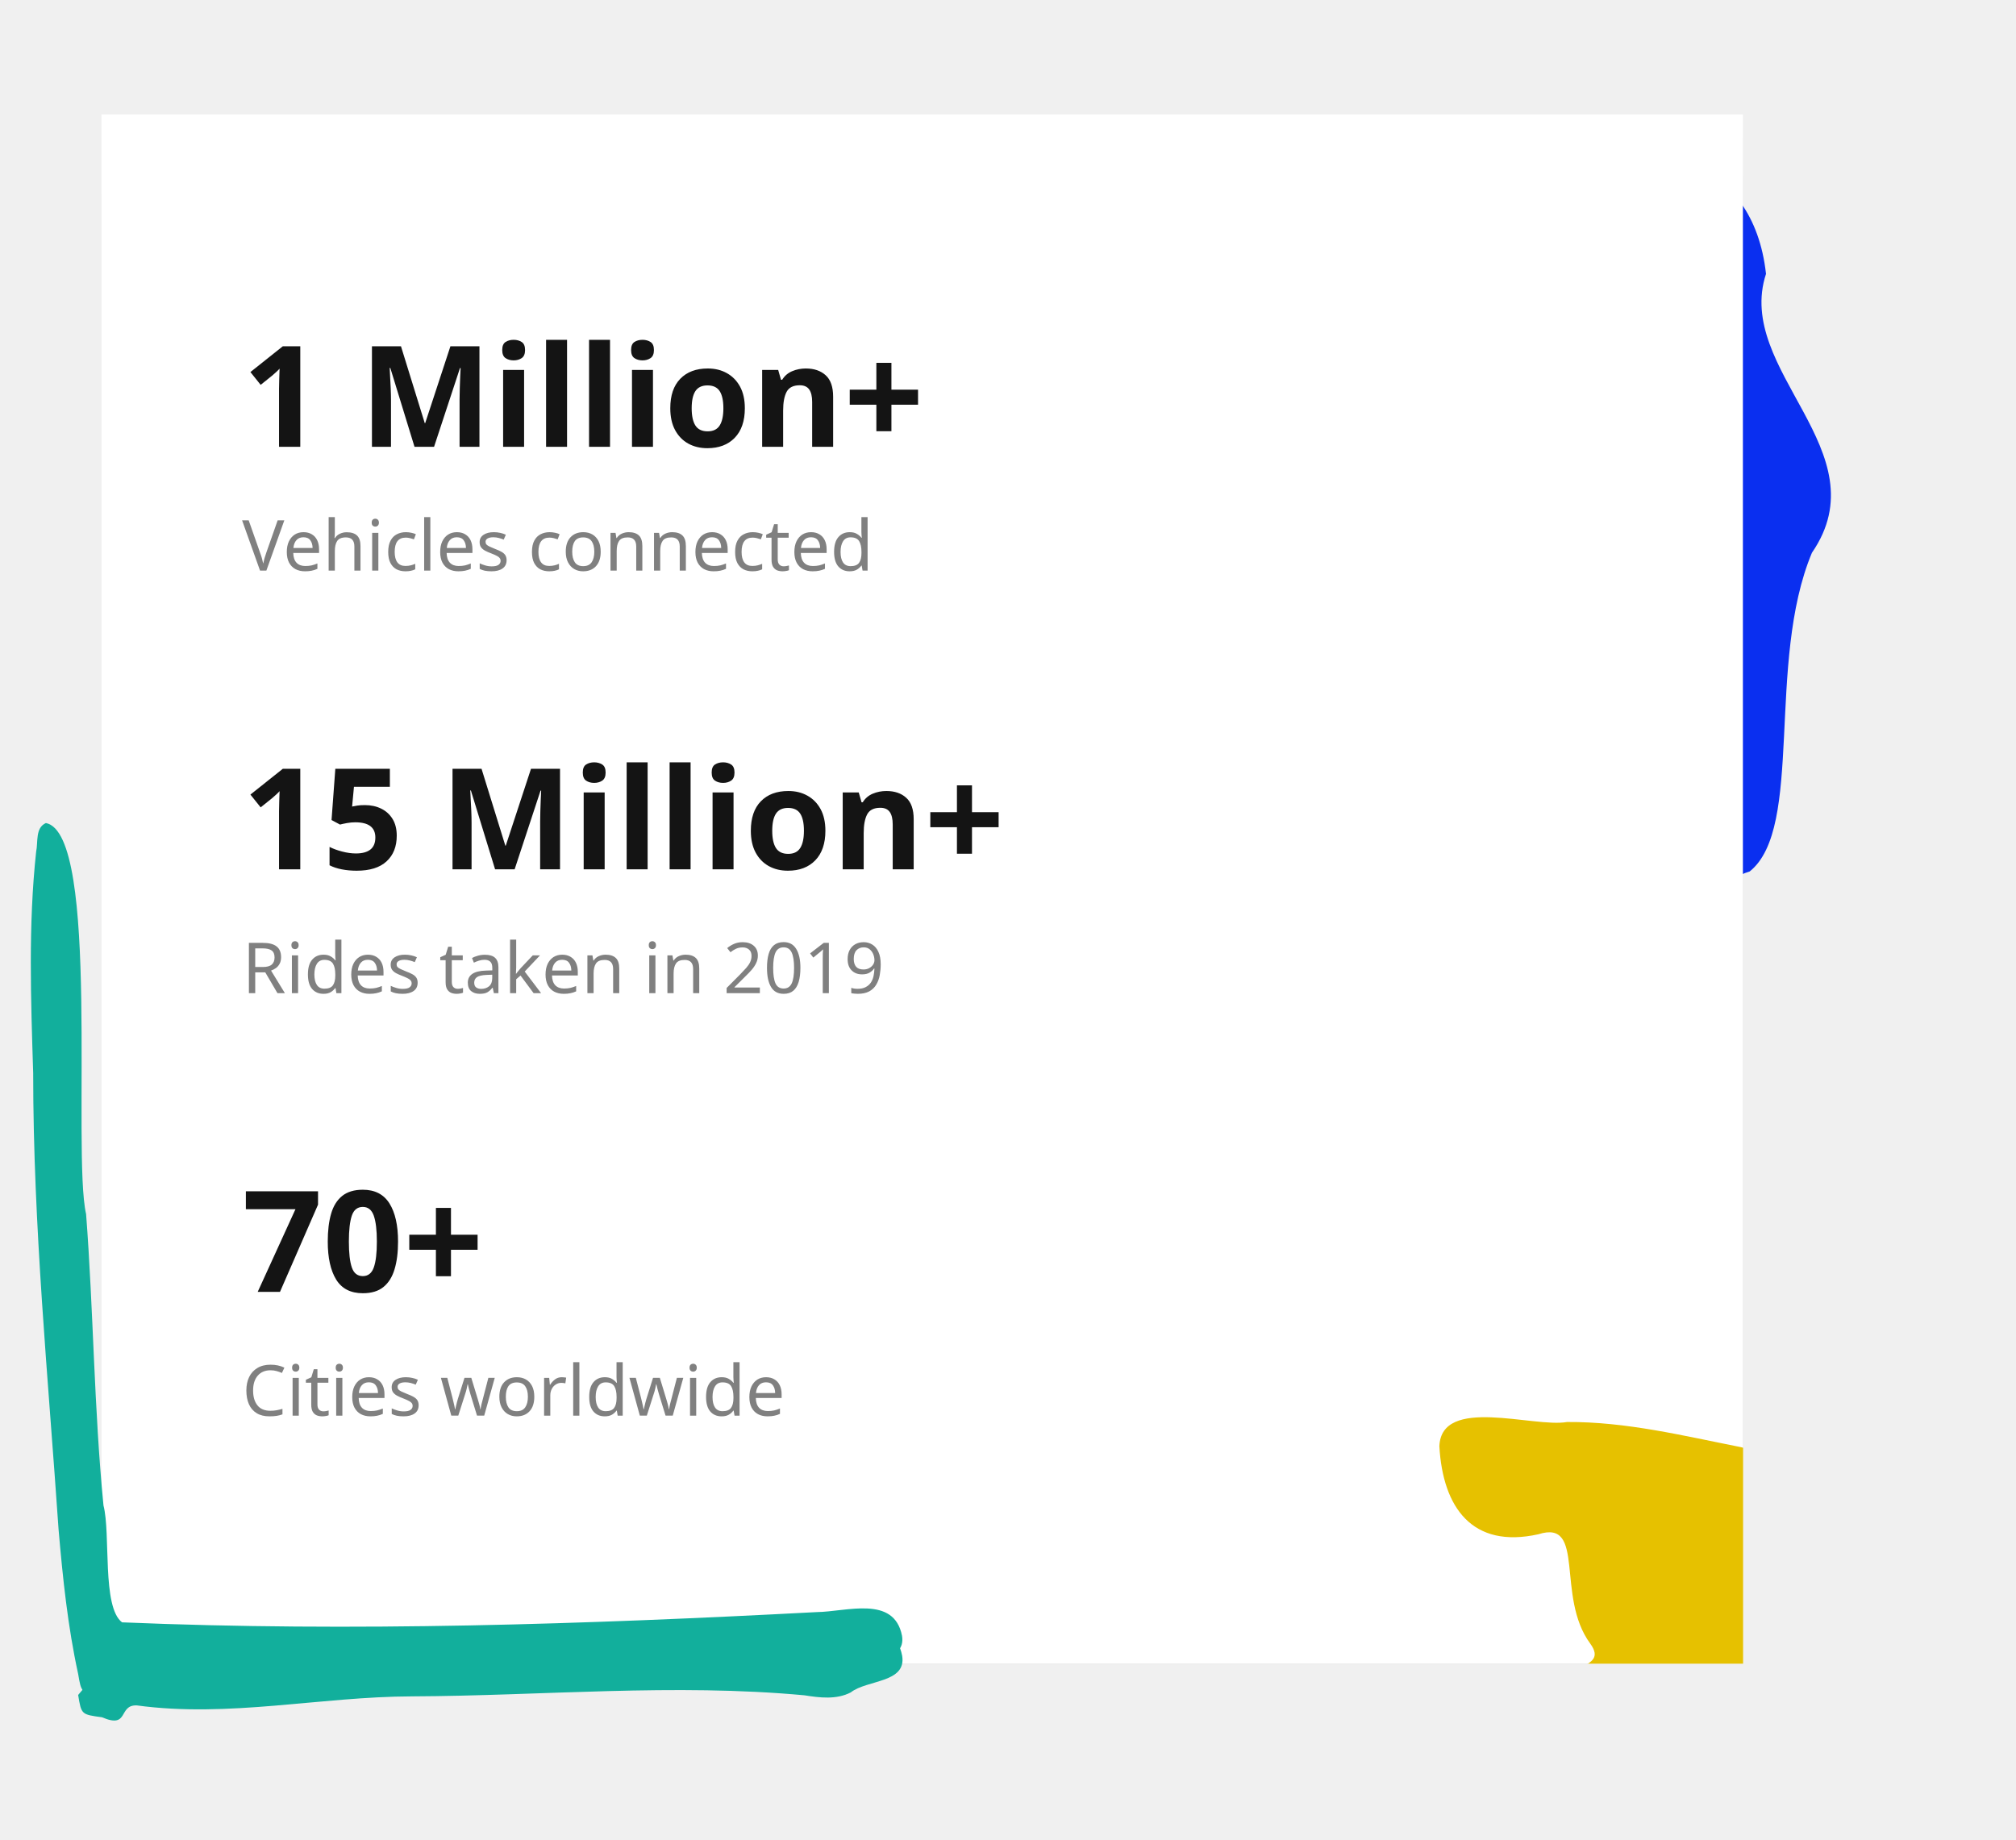
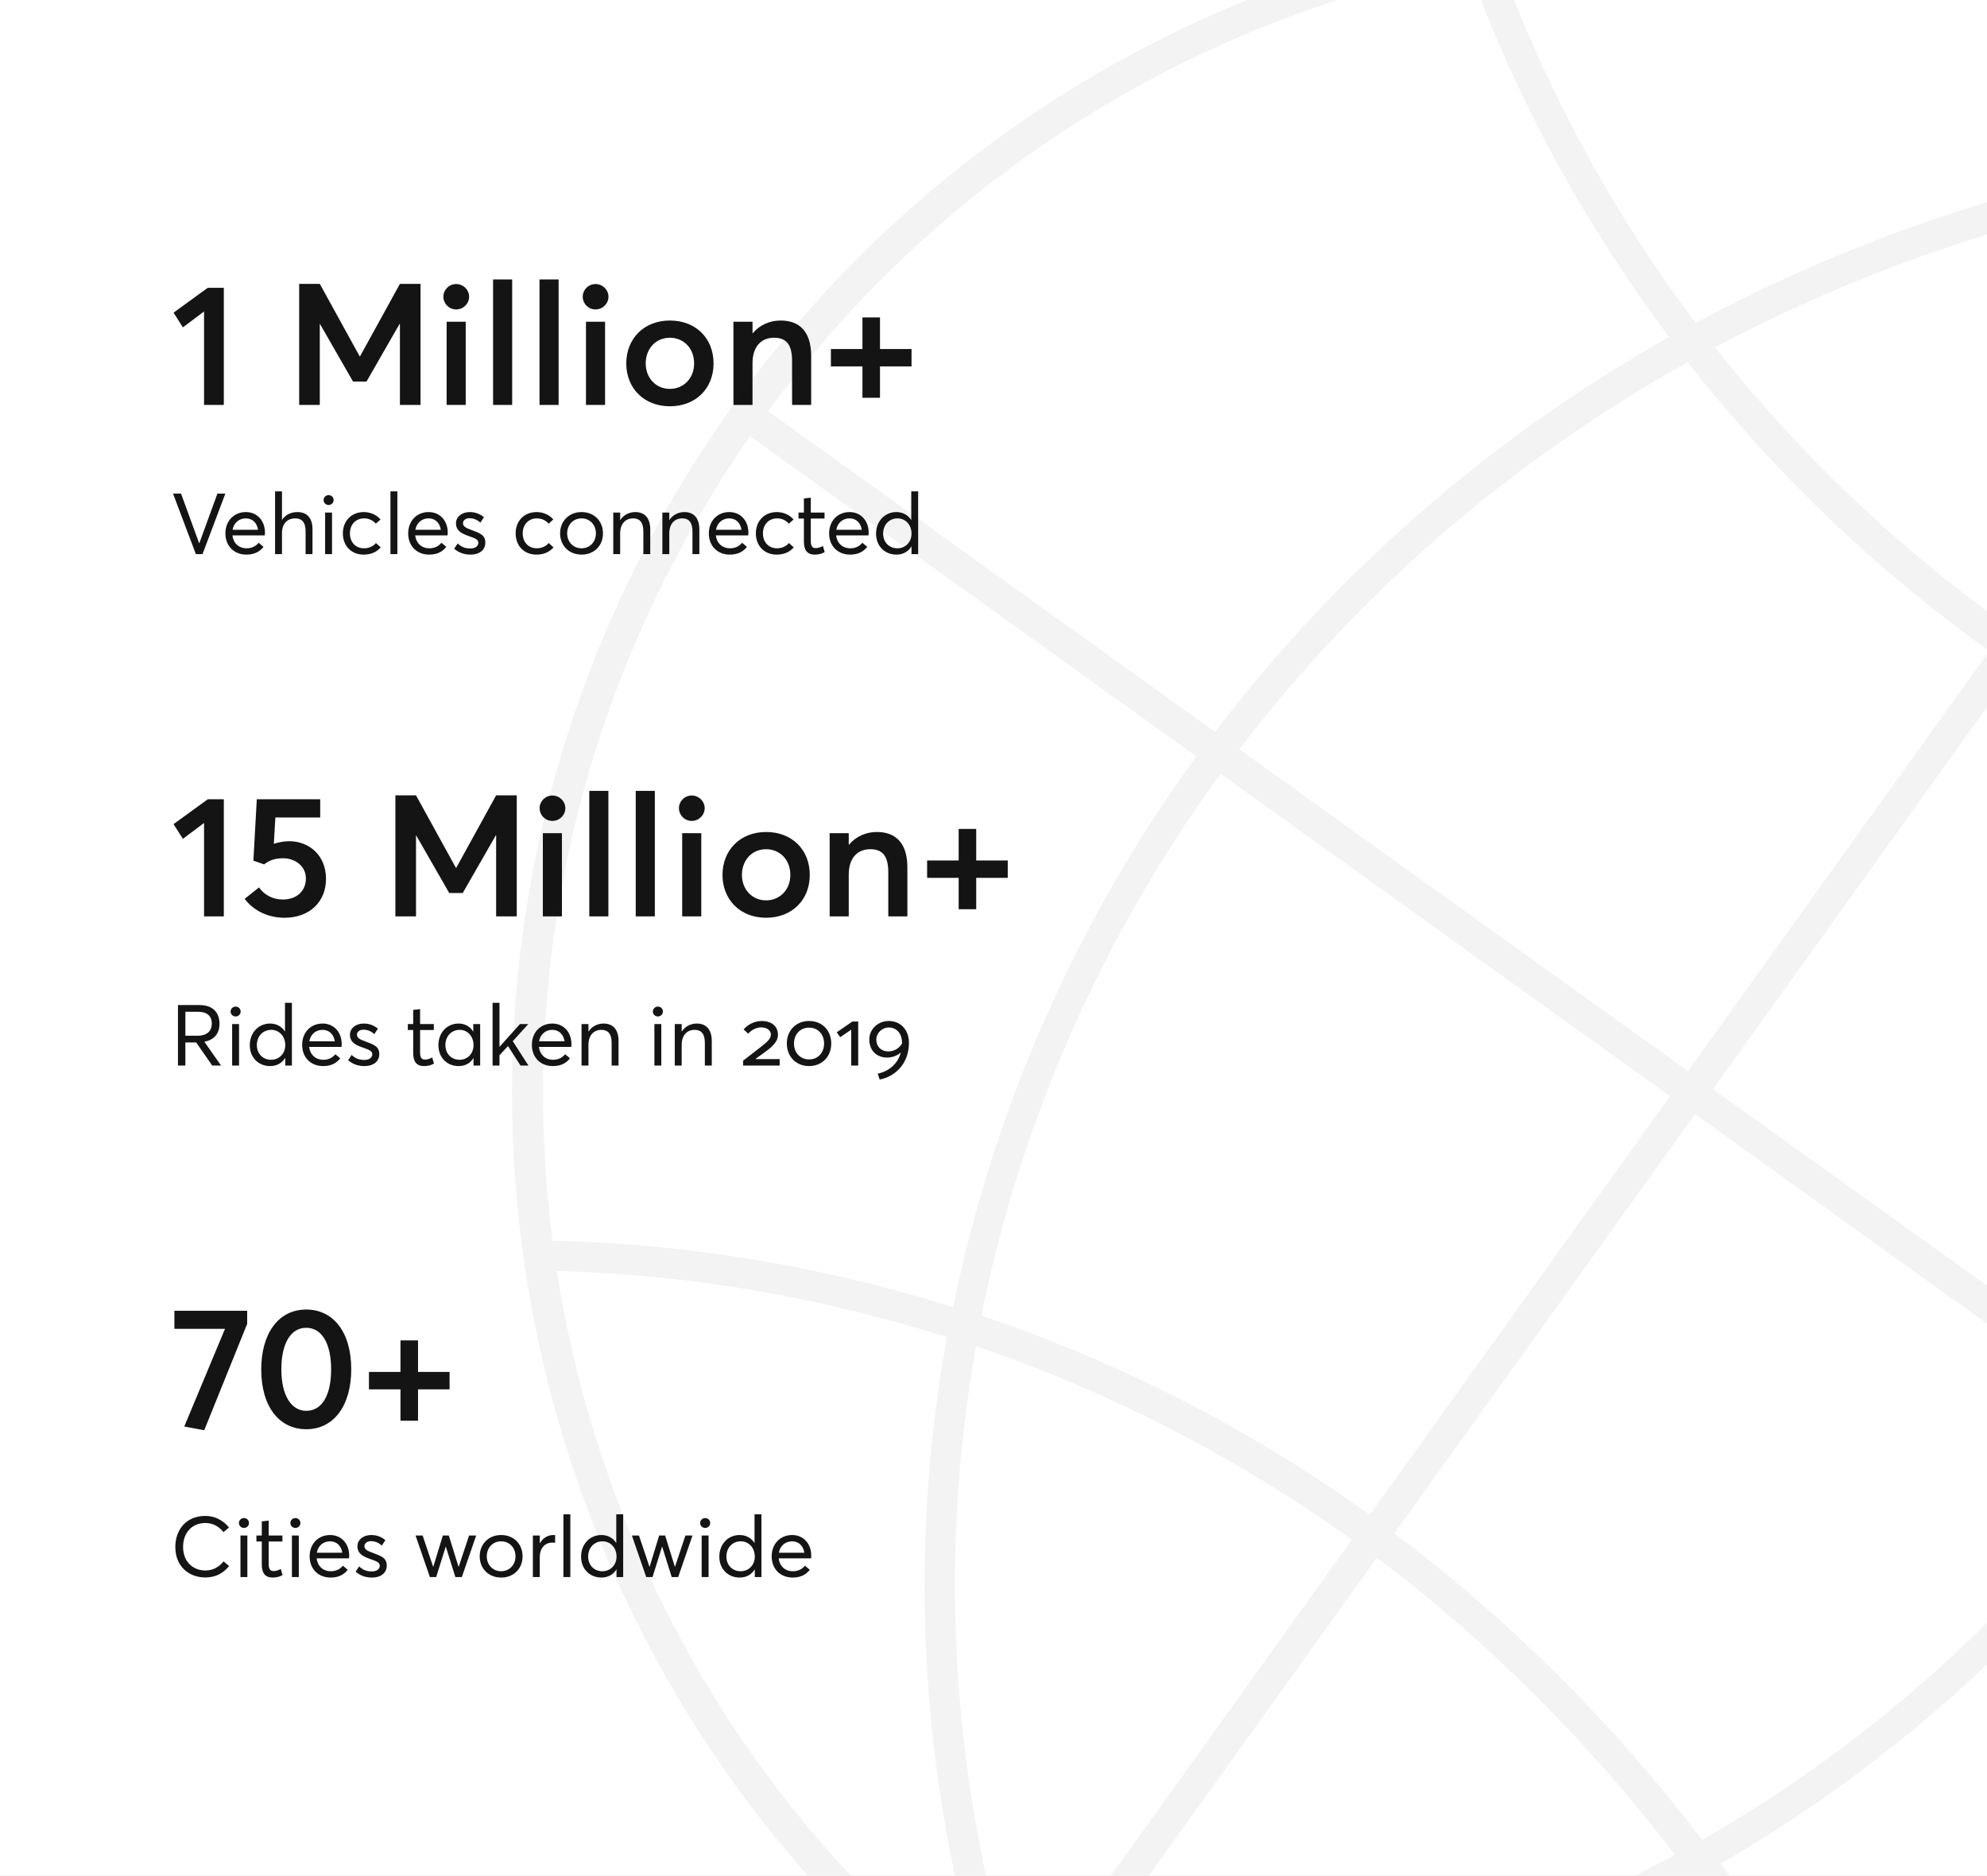
- <svg xmlns="http://www.w3.org/2000/svg" id="wunder-statboxsvg" width="458" height="418" viewBox="0 0 458 418" fill="none">
-   <g style="mix-blend-mode:difference">
-     <path fill-rule="evenodd" clip-rule="evenodd" d="M363.226 39.765C374.37 31.448 398.259 35.444 401.205 62.229C393.999 84.241 427.499 102.5 411.64 125.591C401.205 150.5 409.868 188.128 397.499 198C386.252 201.388 368.73 222.059 354.099 217.06C339.339 199.866 333.105 142.58 322.563 121.888C312.929 103.685 313.762 88.716 326.158 84.241C335.446 77.515 353.678 45.511 363.226 39.765Z" fill="#E6C100" />
-     <path fill-rule="evenodd" clip-rule="evenodd" d="M163.464 190.241C166.694 187.756 169.251 192.628 172.204 189.903C173.359 188.84 174.846 188.322 176.414 188.494C180.189 190.065 172.124 193.398 175.242 195.517C176.508 196.931 179.569 197.869 179.147 200.112C177.354 202.394 174.348 198.493 172.469 197.695C170.331 195.83 168.75 198.746 166.906 199.533C165.705 200.155 162.536 200.405 163.316 198.231C166.322 194.592 168.333 193.63 163.464 190.241Z" fill="black" />
-     <path fill-rule="evenodd" clip-rule="evenodd" d="M40.73 201.307C40.227 195.769 48.239 194.934 50.672 199.008C54.172 205.445 40.578 208.696 40.73 201.307Z" fill="black" />
-     <path fill-rule="evenodd" clip-rule="evenodd" d="M31.811 196.555C37.711 196.731 32.875 208.925 27.995 204.627C24.026 201.626 27.089 195.62 31.811 196.555Z" fill="black" />
-     <path fill-rule="evenodd" clip-rule="evenodd" d="M63.969 199.931C63.884 202.788 59.544 204.773 57.689 202.11C54.767 196.436 62.97 193.057 63.969 199.931Z" fill="black" />
-     <path fill-rule="evenodd" clip-rule="evenodd" d="M173.013 342.734C173.018 342.814 173.024 342.894 173.03 342.974C181.383 342.429 187.139 346.013 182.814 334.57C176.31 302.589 174.255 310.166 145.415 313.195C141.235 315.514 143.815 334.09 143.025 339.561C143.492 343.023 144.03 345.747 148.04 345.136C156.373 344.504 164.688 343.503 173.013 342.734ZM133.785 321.665C133.526 313.348 134.701 306.946 144.115 306.454C153.513 305.979 164.082 303.375 172.993 307.13C174.467 308.588 176.101 308.819 178.079 308.715C186.225 306.453 191.114 341.101 188.78 346.268C188.071 348.339 185.668 347.907 183.925 347.949C175.203 347.601 166.633 349.124 158.011 350.02C132.215 355.629 134.585 342.061 133.785 321.665Z" fill="black" />
-     <path fill-rule="evenodd" clip-rule="evenodd" d="M49.794 327.232C51.117 320.339 55.046 312.962 61.849 310.261C68.948 306.648 70.766 323.209 76.996 319.161C93.253 296.553 89.599 319.389 97.055 316.453C100.522 313.521 107.303 304.269 111.392 310.538C111.665 313.881 114.564 318.124 112.874 321.132C110.465 321.747 108.777 319.083 107.793 317.257C103.815 314.949 98.047 329.343 91.64 322.536C89.758 321.418 88.361 315.965 85.782 318.153C71.367 340.802 66.755 312.311 61.181 319.129C58.189 321.702 53.635 334.616 49.794 327.232Z" fill="black" />
-     <path fill-rule="evenodd" clip-rule="evenodd" d="M96.287 337.369C99.925 338.02 108.336 335.448 109.038 340.153C108.92 341.098 108.242 341.619 106.613 341.696C90.538 341.655 74.513 343.671 58.439 343.234C52.245 337.815 92.352 337.869 96.284 337.117L96.287 337.369Z" fill="black" />
-     <path fill-rule="evenodd" clip-rule="evenodd" d="M84.631 350.565C113.478 351.16 70.573 357.303 63.789 354.612C61.477 350.891 81.703 350.678 84.631 350.593C84.631 350.583 84.631 350.574 84.631 350.565Z" fill="black" />
-     <path fill-rule="evenodd" clip-rule="evenodd" d="M172.273 332.632C172.767 342.07 149.973 334.291 157.422 330.342C162.042 332.834 166.369 333.196 170.533 329.556C172.441 329.05 172.046 331.345 172.273 332.632Z" fill="black" />
-     <path fill-rule="evenodd" clip-rule="evenodd" d="M164.287 320.186C164.664 311.707 176.618 321.341 171.912 323.869C168.249 325.53 164.178 325.167 164.287 320.186Z" fill="black" />
-     <path fill-rule="evenodd" clip-rule="evenodd" d="M150.871 321.273C150.332 317.385 156.339 318.095 156.978 320.948C157.592 325.191 150.398 325.768 150.871 321.273Z" fill="black" />
-     <path fill-rule="evenodd" clip-rule="evenodd" d="M106.517 110.714C100.743 108.576 101.612 97.914 93.934 101.776C92.289 102.068 84.651 104.814 85.918 101.411C94.978 94.963 97.82 99.735 92.855 88.187C92.694 87.412 92.585 86.519 93.406 86.054C99.061 83.619 99.881 96.206 105.664 92.99C116.238 87.268 119.739 96.714 107.347 98.319C102.549 100.92 116.756 110.739 106.517 110.714Z" fill="black" />
-     <path fill-rule="evenodd" clip-rule="evenodd" d="M89.521 15.124C92.722 15.888 114.174 19.686 113.196 22.745C111.611 27.355 108.128 26.136 104.395 24.912C101.748 24.125 77.127 16.762 89.521 15.124Z" fill="black" />
+ <svg xmlns="http://www.w3.org/2000/svg" id="wunder-statboxsvg" class="w-shadow mb-4 mb-md-0" width="373" height="352" viewBox="0 0 373 352" fill="none">
+   <g clip-path="url(#clip0)">
+     <rect width="373" height="352" fill="white" />
+     <path d="M38.304 172H42.016V150.016H39.008L32.576 154.688L34.336 157.44L38.304 154.464V172ZM54.253 157.888C53.485 157.888 52.429 158.048 51.405 158.368L51.693 153.44H60.109V150.016H48.205L47.565 161.536L49.581 162.24C50.637 161.376 51.821 161.088 53.165 161.088C55.245 161.088 57.421 162.432 57.421 164.896C57.421 167.136 55.789 168.832 53.101 168.832C51.149 168.832 49.549 167.904 48.621 166.56L45.933 168.704C47.661 171.008 50.413 172.256 53.421 172.256C58.093 172.256 61.197 169.28 61.197 164.96C61.197 160.544 58.061 157.888 54.253 157.888ZM74.222 172H78.094V156.8H78.126L84.334 167.616H86.862L93.07 156.8H93.134V172H97.006V149.28H93.134L85.646 162.88H85.582L78.094 149.28H74.222V172ZM103.696 154.08C105.04 154.08 106.128 152.992 106.128 151.68C106.128 150.4 105.04 149.312 103.696 149.312C102.352 149.312 101.296 150.4 101.296 151.68C101.296 152.992 102.352 154.08 103.696 154.08ZM101.904 172H105.488V156.384H101.904V172ZM110.623 172H114.207V148.448H110.623V172ZM119.341 172H122.925V148.448H119.341V172ZM129.852 154.08C131.196 154.08 132.284 152.992 132.284 151.68C132.284 150.4 131.196 149.312 129.852 149.312C128.508 149.312 127.452 150.4 127.452 151.68C127.452 152.992 128.508 154.08 129.852 154.08ZM128.06 172H131.644V156.384H128.06V172ZM143.819 172.256C148.619 172.256 152.011 168.96 152.011 164.224C152.011 159.424 148.619 156.16 143.819 156.16C138.891 156.16 135.627 159.616 135.627 164.224C135.627 168.8 138.891 172.256 143.819 172.256ZM143.819 168.992C141.131 168.992 139.275 166.88 139.275 164.224C139.275 161.504 141.099 159.392 143.819 159.392C146.379 159.392 148.363 161.344 148.363 164.224C148.363 167.04 146.347 168.992 143.819 168.992ZM155.742 172H159.326V164.16C159.326 161.088 160.926 159.392 163.358 159.392C165.502 159.392 166.75 160.448 166.75 163.744V172H170.334V162.816C170.334 158.112 168.03 156.16 164.606 156.16C162.558 156.16 160.67 156.992 159.39 158.528H159.326V156.384H155.742V172ZM179.959 170.656H183.255V164.768H189.175V161.504H183.255V155.584H179.959V161.504H174.039V164.768H179.959V170.656Z" fill="#141414" />
+     <path d="M33.408 200H34.8V195.664H36.832L39.84 200H41.504L38.368 195.536C40.16 195.168 41.2 194.064 41.2 192.16C41.2 190.144 40.064 188.64 37.44 188.64H33.408V200ZM34.8 194.4V189.904H37.248C38.816 189.904 39.76 190.672 39.76 192.128C39.76 193.44 38.944 194.4 37.056 194.4H34.8ZM44.234 190.784C44.762 190.784 45.178 190.368 45.178 189.856C45.178 189.344 44.762 188.928 44.234 188.928C43.706 188.928 43.29 189.344 43.29 189.856C43.29 190.368 43.706 190.784 44.234 190.784ZM43.578 200H44.874V192.208H43.578V200ZM50.715 200.096C51.98 200.096 52.971 199.504 53.532 198.56H53.547V200H54.795V188.224H53.499V193.6H53.483C52.892 192.656 51.883 192.112 50.7 192.112C48.508 192.112 46.892 193.856 46.892 196.16C46.892 198.528 48.556 200.096 50.715 200.096ZM50.892 198.912C49.307 198.912 48.219 197.728 48.219 196.16C48.219 194.432 49.419 193.296 50.907 193.296C52.475 193.296 53.547 194.56 53.547 196.16C53.547 197.808 52.364 198.912 50.892 198.912ZM64.144 195.968C64.144 193.744 62.688 192.112 60.56 192.112C58.336 192.112 56.72 193.76 56.72 196.112C56.72 198.496 58.352 200.096 60.656 200.096C62.224 200.096 63.2 199.504 63.872 198.64L62.96 197.872C62.48 198.464 61.744 198.912 60.704 198.912C59.232 198.912 58.208 197.952 58.032 196.496H64.112C64.112 196.4 64.144 196.176 64.144 195.968ZM60.544 193.296C61.824 193.296 62.656 194.16 62.848 195.44H58.064C58.304 194.112 59.296 193.296 60.544 193.296ZM68.396 200.096C70.268 200.096 71.196 199.088 71.196 197.872C71.212 196.352 70.124 196.064 68.476 195.424C67.628 195.12 67.004 194.816 67.004 194.208C67.004 193.616 67.596 193.264 68.204 193.264C68.876 193.264 69.596 193.472 70.268 194.096L70.94 193.072C70.076 192.368 69.196 192.112 68.252 192.112C66.78 192.112 65.692 193.008 65.692 194.208C65.692 195.632 66.764 196.144 68.028 196.592C69.164 197.008 69.884 197.2 69.884 197.888C69.884 198.48 69.34 198.944 68.396 198.944C67.308 198.944 66.62 198.592 66.012 198L65.356 198.992C66.108 199.648 67.1 200.096 68.396 200.096ZM79.58 200.096C80.508 200.096 81.036 199.872 81.468 199.616L81.132 198.48C80.748 198.688 80.268 198.88 79.804 198.88C79.068 198.88 78.86 198.432 78.86 197.488V193.328H81.436V192.208H78.86V189.408L77.564 189.552V192.208H76.556V193.328H77.564V197.68C77.564 199.248 78.204 200.096 79.58 200.096ZM86.09 200.096C87.354 200.096 88.314 199.52 88.874 198.592H88.89V200H90.138V192.208H88.842V193.584L88.81 193.6C88.25 192.656 87.242 192.112 86.09 192.112C83.882 192.112 82.298 193.856 82.298 196.16C82.298 198.528 83.946 200.096 86.09 200.096ZM86.282 198.912C84.682 198.912 83.61 197.728 83.61 196.16C83.61 194.432 84.81 193.296 86.282 193.296C87.818 193.296 88.89 194.56 88.89 196.16C88.89 197.808 87.722 198.912 86.282 198.912ZM92.466 200H93.762V198.064L95.362 196.336L97.714 200H99.202L96.258 195.424L99.17 192.208H97.602L93.778 196.48L93.762 196.464V188.224H92.466V200ZM107.269 195.968C107.269 193.744 105.813 192.112 103.685 192.112C101.461 192.112 99.845 193.76 99.845 196.112C99.845 198.496 101.477 200.096 103.781 200.096C105.349 200.096 106.325 199.504 106.997 198.64L106.085 197.872C105.605 198.464 104.869 198.912 103.829 198.912C102.357 198.912 101.333 197.952 101.157 196.496H107.237C107.237 196.4 107.269 196.176 107.269 195.968ZM103.669 193.296C104.949 193.296 105.781 194.16 105.973 195.44H101.189C101.429 194.112 102.421 193.296 103.669 193.296ZM109.169 200H110.465V196.112C110.465 194.352 111.425 193.296 112.897 193.296C114.033 193.296 114.817 193.92 114.817 195.744V200H116.113V195.376C116.113 193.152 114.993 192.112 113.313 192.112C112.113 192.112 111.089 192.672 110.481 193.616H110.465V192.208H109.169V200ZM123.499 190.784C124.027 190.784 124.443 190.368 124.443 189.856C124.443 189.344 124.027 188.928 123.499 188.928C122.971 188.928 122.555 189.344 122.555 189.856C122.555 190.368 122.971 190.784 123.499 190.784ZM122.843 200H124.139V192.208H122.843V200ZM126.669 200H127.965V196.112C127.965 194.352 128.925 193.296 130.397 193.296C131.533 193.296 132.317 193.92 132.317 195.744V200H133.613V195.376C133.613 193.152 132.493 192.112 130.813 192.112C129.613 192.112 128.589 192.672 127.981 193.616H127.965V192.208H126.669V200ZM139.495 200H146.359V198.784H141.863L141.847 198.736L143.767 197.344C145.559 196.048 146.039 195.12 146.039 194.224C146.039 192.576 144.759 191.632 142.999 191.632C141.671 191.632 140.375 192.288 139.591 193.216L140.455 194.016C141.079 193.28 142.039 192.832 142.903 192.832C143.959 192.832 144.711 193.392 144.711 194.192C144.711 194.944 144.007 195.584 142.711 196.592L139.495 199.088V200ZM151.865 200.096C154.345 200.096 156.041 198.288 156.041 195.872C156.041 193.344 154.281 191.632 151.897 191.632C149.417 191.632 147.705 193.424 147.705 195.856C147.705 198.352 149.481 200.096 151.865 200.096ZM151.881 198.848C150.297 198.848 149.049 197.664 149.049 195.856C149.049 194.192 150.169 192.88 151.881 192.88C153.481 192.88 154.697 194.048 154.697 195.856C154.697 197.536 153.593 198.848 151.881 198.848ZM160.015 191.728L157.071 193.76L157.727 194.672L159.791 193.264V200H161.103V191.728H160.015ZM166.851 191.632C164.803 191.632 163.187 193.168 163.187 195.104C163.187 197.264 164.659 198.496 166.515 198.496C167.475 198.496 168.419 198.144 169.107 197.552C168.483 199.824 166.707 201.12 164.755 201.52L165.139 202.624C167.971 202.08 170.563 199.744 170.627 195.856C170.675 193.216 168.979 191.632 166.851 191.632ZM164.499 195.136C164.499 193.904 165.571 192.848 166.851 192.848C168.259 192.848 169.331 193.936 169.331 195.744V195.856C168.851 196.672 167.955 197.344 166.739 197.344C165.427 197.36 164.499 196.416 164.499 195.136Z" fill="#141414" />
+     <path d="M38.304 76H42.016V54.016H39.008L32.576 58.688L34.336 61.44L38.304 58.464V76ZM56.16 76H60.032V60.8H60.064L66.272 71.616H68.8L75.008 60.8H75.072V76H78.944V53.28H75.072L67.584 66.88H67.52L60.032 53.28H56.16V76ZM85.633 58.08C86.977 58.08 88.065 56.992 88.065 55.68C88.065 54.4 86.977 53.312 85.633 53.312C84.289 53.312 83.233 54.4 83.233 55.68C83.233 56.992 84.289 58.08 85.633 58.08ZM83.841 76H87.425V60.384H83.841V76ZM92.56 76H96.144V52.448H92.56V76ZM101.279 76H104.863V52.448H101.279V76ZM111.79 58.08C113.134 58.08 114.222 56.992 114.222 55.68C114.222 54.4 113.134 53.312 111.79 53.312C110.446 53.312 109.39 54.4 109.39 55.68C109.39 56.992 110.446 58.08 111.79 58.08ZM109.998 76H113.582V60.384H109.998V76ZM125.756 76.256C130.556 76.256 133.948 72.96 133.948 68.224C133.948 63.424 130.556 60.16 125.756 60.16C120.828 60.16 117.564 63.616 117.564 68.224C117.564 72.8 120.828 76.256 125.756 76.256ZM125.756 72.992C123.068 72.992 121.212 70.88 121.212 68.224C121.212 65.504 123.036 63.392 125.756 63.392C128.316 63.392 130.3 65.344 130.3 68.224C130.3 71.04 128.284 72.992 125.756 72.992ZM137.68 76H141.264V68.16C141.264 65.088 142.864 63.392 145.296 63.392C147.44 63.392 148.688 64.448 148.688 67.744V76H152.272V66.816C152.272 62.112 149.968 60.16 146.544 60.16C144.496 60.16 142.608 60.992 141.328 62.528H141.264V60.384H137.68V76ZM161.897 74.656H165.193V68.768H171.113V65.504H165.193V59.584H161.897V65.504H155.977V68.768H161.897V74.656Z" fill="#141414" />
+     <path d="M36.768 104H38.016L42.304 92.64H40.816L37.408 101.984H37.392L33.984 92.64H32.48L36.768 104ZM49.738 99.968C49.738 97.744 48.282 96.112 46.154 96.112C43.93 96.112 42.314 97.76 42.314 100.112C42.314 102.496 43.946 104.096 46.25 104.096C47.818 104.096 48.794 103.504 49.466 102.64L48.554 101.872C48.074 102.464 47.338 102.912 46.298 102.912C44.826 102.912 43.802 101.952 43.626 100.496H49.706C49.706 100.4 49.738 100.176 49.738 99.968ZM46.138 97.296C47.418 97.296 48.25 98.16 48.442 99.44H43.658C43.898 98.112 44.89 97.296 46.138 97.296ZM51.638 104H52.934V100.08C52.934 98.32 53.894 97.296 55.446 97.296C56.582 97.296 57.366 97.936 57.366 99.696V104H58.662V99.328C58.662 97.104 57.51 96.112 55.83 96.112C54.582 96.112 53.558 96.64 52.95 97.568H52.934V92.224H51.638V104ZM61.687 94.784C62.215 94.784 62.631 94.368 62.631 93.856C62.631 93.344 62.215 92.928 61.687 92.928C61.159 92.928 60.743 93.344 60.743 93.856C60.743 94.368 61.159 94.784 61.687 94.784ZM61.031 104H62.327V96.208H61.031V104ZM68.249 104.096C69.769 104.096 70.809 103.52 71.465 102.736L70.569 101.92C70.089 102.512 69.273 102.912 68.345 102.912C66.761 102.912 65.689 101.776 65.689 100.112C65.689 98.464 66.761 97.296 68.361 97.296C69.289 97.296 70.057 97.712 70.553 98.288L71.433 97.504C70.665 96.592 69.465 96.112 68.297 96.112C65.977 96.112 64.361 97.76 64.361 100.112C64.361 102.48 65.977 104.096 68.249 104.096ZM73.296 104H74.592V92.224H73.296V104ZM84.05 99.968C84.05 97.744 82.594 96.112 80.466 96.112C78.242 96.112 76.626 97.76 76.626 100.112C76.626 102.496 78.258 104.096 80.562 104.096C82.13 104.096 83.106 103.504 83.778 102.64L82.866 101.872C82.386 102.464 81.65 102.912 80.61 102.912C79.138 102.912 78.114 101.952 77.938 100.496H84.018C84.018 100.4 84.05 100.176 84.05 99.968ZM80.45 97.296C81.73 97.296 82.562 98.16 82.754 99.44H77.97C78.21 98.112 79.202 97.296 80.45 97.296ZM88.302 104.096C90.174 104.096 91.102 103.088 91.102 101.872C91.118 100.352 90.03 100.064 88.382 99.424C87.534 99.12 86.91 98.816 86.91 98.208C86.91 97.616 87.502 97.264 88.11 97.264C88.782 97.264 89.502 97.472 90.174 98.096L90.846 97.072C89.982 96.368 89.102 96.112 88.158 96.112C86.686 96.112 85.598 97.008 85.598 98.208C85.598 99.632 86.67 100.144 87.934 100.592C89.07 101.008 89.79 101.2 89.79 101.888C89.79 102.48 89.246 102.944 88.302 102.944C87.214 102.944 86.526 102.592 85.918 102L85.262 102.992C86.014 103.648 87.006 104.096 88.302 104.096ZM100.686 104.096C102.206 104.096 103.246 103.52 103.902 102.736L103.006 101.92C102.526 102.512 101.71 102.912 100.782 102.912C99.198 102.912 98.126 101.776 98.126 100.112C98.126 98.464 99.198 97.296 100.798 97.296C101.726 97.296 102.494 97.712 102.99 98.288L103.87 97.504C103.102 96.592 101.902 96.112 100.734 96.112C98.414 96.112 96.798 97.76 96.798 100.112C96.798 102.48 98.414 104.096 100.686 104.096ZM109.174 104.096C111.478 104.096 113.19 102.48 113.19 100.112C113.19 97.744 111.478 96.112 109.174 96.112C106.758 96.112 105.142 97.872 105.142 100.112C105.142 102.352 106.758 104.096 109.174 104.096ZM109.174 102.912C107.558 102.912 106.47 101.664 106.47 100.112C106.47 98.56 107.542 97.296 109.174 97.296C110.678 97.296 111.862 98.448 111.862 100.112C111.862 101.776 110.662 102.912 109.174 102.912ZM115.122 104H116.418V100.112C116.418 98.352 117.378 97.296 118.85 97.296C119.986 97.296 120.77 97.92 120.77 99.744V104H122.066V99.376C122.066 97.152 120.946 96.112 119.266 96.112C118.066 96.112 117.042 96.672 116.434 97.616H116.418V96.208H115.122V104ZM124.341 104H125.637V100.112C125.637 98.352 126.597 97.296 128.069 97.296C129.205 97.296 129.989 97.92 129.989 99.744V104H131.285V99.376C131.285 97.152 130.165 96.112 128.485 96.112C127.285 96.112 126.261 96.672 125.653 97.616H125.637V96.208H124.341V104ZM140.488 99.968C140.488 97.744 139.032 96.112 136.904 96.112C134.68 96.112 133.064 97.76 133.064 100.112C133.064 102.496 134.696 104.096 137 104.096C138.568 104.096 139.544 103.504 140.216 102.64L139.304 101.872C138.824 102.464 138.088 102.912 137.048 102.912C135.576 102.912 134.552 101.952 134.376 100.496H140.456C140.456 100.4 140.488 100.176 140.488 99.968ZM136.888 97.296C138.168 97.296 139 98.16 139.192 99.44H134.408C134.648 98.112 135.64 97.296 136.888 97.296ZM145.78 104.096C147.3 104.096 148.34 103.52 148.996 102.736L148.1 101.92C147.62 102.512 146.804 102.912 145.876 102.912C144.292 102.912 143.22 101.776 143.22 100.112C143.22 98.464 144.292 97.296 145.892 97.296C146.82 97.296 147.588 97.712 148.084 98.288L148.964 97.504C148.196 96.592 146.996 96.112 145.828 96.112C143.508 96.112 141.892 97.76 141.892 100.112C141.892 102.48 143.508 104.096 145.78 104.096ZM152.924 104.096C153.852 104.096 154.38 103.872 154.812 103.616L154.476 102.48C154.092 102.688 153.612 102.88 153.148 102.88C152.412 102.88 152.204 102.432 152.204 101.488V97.328H154.78V96.208H152.204V93.408L150.908 93.552V96.208H149.9V97.328H150.908V101.68C150.908 103.248 151.548 104.096 152.924 104.096ZM163.066 99.968C163.066 97.744 161.61 96.112 159.482 96.112C157.258 96.112 155.642 97.76 155.642 100.112C155.642 102.496 157.274 104.096 159.578 104.096C161.146 104.096 162.122 103.504 162.794 102.64L161.882 101.872C161.402 102.464 160.666 102.912 159.626 102.912C158.154 102.912 157.13 101.952 156.954 100.496H163.034C163.034 100.4 163.066 100.176 163.066 99.968ZM159.466 97.296C160.746 97.296 161.578 98.16 161.77 99.44H156.986C157.226 98.112 158.218 97.296 159.466 97.296ZM168.278 104.096C169.542 104.096 170.534 103.504 171.094 102.56H171.11V104H172.358V92.224H171.062V97.6H171.046C170.454 96.656 169.446 96.112 168.262 96.112C166.07 96.112 164.454 97.856 164.454 100.16C164.454 102.528 166.118 104.096 168.278 104.096ZM168.454 102.912C166.87 102.912 165.782 101.728 165.782 100.16C165.782 98.432 166.982 97.296 168.47 97.296C170.038 97.296 171.11 98.56 171.11 100.16C171.11 101.808 169.926 102.912 168.454 102.912Z" fill="#141414" />
+     <path d="M32.736 246.016V249.408H42.24L34.592 267.744L38.336 268.448L46.4 248.48V246.016H32.736ZM57.487 268.256C62.799 268.256 65.935 263.648 65.935 257.024C65.935 249.856 62.447 245.792 57.487 245.792C52.207 245.792 49.039 250.368 49.039 257.024C49.039 264.16 52.527 268.256 57.487 268.256ZM57.487 264.8C54.671 264.8 52.815 261.888 52.815 257.024C52.815 252.096 54.607 249.216 57.487 249.216C60.367 249.216 62.159 252.096 62.159 257.024C62.159 261.92 60.431 264.8 57.487 264.8ZM75.178 266.656H78.474V260.768H84.394V257.504H78.474V251.584H75.178V257.504H69.258V260.768H75.178V266.656Z" fill="#141414" />
+     <path d="M38.576 296.08C40.576 296.08 42.016 295.168 43.008 293.936L41.968 293.056C41.168 294.064 40.048 294.768 38.576 294.768C36.176 294.768 34.368 293.072 34.368 290.352C34.368 287.744 35.984 285.856 38.56 285.856C39.84 285.856 41.008 286.4 41.952 287.568L42.992 286.704C41.792 285.232 40.192 284.528 38.56 284.528C34.928 284.528 32.912 287.136 32.912 290.352C32.912 294.064 35.504 296.08 38.576 296.08ZM45.796 286.784C46.324 286.784 46.74 286.368 46.74 285.856C46.74 285.344 46.324 284.928 45.796 284.928C45.268 284.928 44.852 285.344 44.852 285.856C44.852 286.368 45.268 286.784 45.796 286.784ZM45.14 296H46.436V288.208H45.14V296ZM51.158 296.096C52.086 296.096 52.614 295.872 53.046 295.616L52.71 294.48C52.326 294.688 51.846 294.88 51.382 294.88C50.646 294.88 50.438 294.432 50.438 293.488V289.328H53.014V288.208H50.438V285.408L49.142 285.552V288.208H48.134V289.328H49.142V293.68C49.142 295.248 49.782 296.096 51.158 296.096ZM55.452 286.784C55.98 286.784 56.396 286.368 56.396 285.856C56.396 285.344 55.98 284.928 55.452 284.928C54.924 284.928 54.508 285.344 54.508 285.856C54.508 286.368 54.924 286.784 55.452 286.784ZM54.796 296H56.092V288.208H54.796V296ZM65.55 291.968C65.55 289.744 64.094 288.112 61.966 288.112C59.742 288.112 58.126 289.76 58.126 292.112C58.126 294.496 59.758 296.096 62.062 296.096C63.63 296.096 64.606 295.504 65.278 294.64L64.366 293.872C63.886 294.464 63.15 294.912 62.11 294.912C60.638 294.912 59.614 293.952 59.438 292.496H65.518C65.518 292.4 65.55 292.176 65.55 291.968ZM61.95 289.296C63.23 289.296 64.062 290.16 64.254 291.44H59.47C59.71 290.112 60.702 289.296 61.95 289.296ZM69.802 296.096C71.674 296.096 72.602 295.088 72.602 293.872C72.618 292.352 71.53 292.064 69.882 291.424C69.034 291.12 68.41 290.816 68.41 290.208C68.41 289.616 69.002 289.264 69.61 289.264C70.282 289.264 71.002 289.472 71.674 290.096L72.346 289.072C71.482 288.368 70.602 288.112 69.658 288.112C68.186 288.112 67.098 289.008 67.098 290.208C67.098 291.632 68.17 292.144 69.434 292.592C70.57 293.008 71.29 293.2 71.29 293.888C71.29 294.48 70.746 294.944 69.802 294.944C68.714 294.944 68.026 294.592 67.418 294L66.762 294.992C67.514 295.648 68.506 296.096 69.802 296.096ZM80.698 296H81.882L83.674 290.288H83.69L85.482 296H86.698L89.386 288.208H88.058L86.106 294.064H86.074L84.25 288.208H83.13L81.338 294.064H81.306L79.338 288.208H78.01L80.698 296ZM94.08 296.096C96.384 296.096 98.096 294.48 98.096 292.112C98.096 289.744 96.384 288.112 94.08 288.112C91.664 288.112 90.048 289.872 90.048 292.112C90.048 294.352 91.664 296.096 94.08 296.096ZM94.08 294.912C92.464 294.912 91.376 293.664 91.376 292.112C91.376 290.56 92.448 289.296 94.08 289.296C95.584 289.296 96.768 290.448 96.768 292.112C96.768 293.776 95.568 294.912 94.08 294.912ZM100.029 296H101.325V292.24C101.325 290.672 102.205 289.536 103.693 289.536C103.821 289.536 104.013 289.552 104.205 289.568V288.128C104.093 288.112 103.997 288.112 103.885 288.112C102.812 288.112 101.917 288.688 101.357 289.632H101.325V288.208H100.029V296ZM105.765 296H107.061V284.224H105.765V296ZM112.903 296.096C114.167 296.096 115.159 295.504 115.719 294.56H115.735V296H116.983V284.224H115.687V289.6H115.671C115.079 288.656 114.071 288.112 112.887 288.112C110.695 288.112 109.079 289.856 109.079 292.16C109.079 294.528 110.743 296.096 112.903 296.096ZM113.079 294.912C111.495 294.912 110.407 293.728 110.407 292.16C110.407 290.432 111.607 289.296 113.095 289.296C114.663 289.296 115.735 290.56 115.735 292.16C115.735 293.808 114.551 294.912 113.079 294.912ZM121.308 296H122.492L124.284 290.288H124.3L126.092 296H127.308L129.996 288.208H128.668L126.716 294.064H126.684L124.86 288.208H123.74L121.948 294.064H121.916L119.948 288.208H118.62L121.308 296ZM132.374 286.784C132.902 286.784 133.318 286.368 133.318 285.856C133.318 285.344 132.902 284.928 132.374 284.928C131.846 284.928 131.43 285.344 131.43 285.856C131.43 286.368 131.846 286.784 132.374 286.784ZM131.718 296H133.014V288.208H131.718V296ZM138.856 296.096C140.12 296.096 141.112 295.504 141.672 294.56H141.688V296H142.936V284.224H141.64V289.6H141.624C141.032 288.656 140.024 288.112 138.84 288.112C136.648 288.112 135.032 289.856 135.032 292.16C135.032 294.528 136.696 296.096 138.856 296.096ZM139.032 294.912C137.448 294.912 136.36 293.728 136.36 292.16C136.36 290.432 137.56 289.296 139.048 289.296C140.616 289.296 141.688 290.56 141.688 292.16C141.688 293.808 140.504 294.912 139.032 294.912ZM152.285 291.968C152.285 289.744 150.829 288.112 148.701 288.112C146.477 288.112 144.861 289.76 144.861 292.112C144.861 294.496 146.493 296.096 148.797 296.096C150.365 296.096 151.341 295.504 152.013 294.64L151.101 293.872C150.621 294.464 149.885 294.912 148.845 294.912C147.373 294.912 146.349 293.952 146.173 292.496H152.253C152.253 292.4 152.285 292.176 152.285 291.968ZM148.685 289.296C149.965 289.296 150.797 290.16 150.989 291.44H146.205C146.445 290.112 147.437 289.296 148.685 289.296Z" fill="#141414" />
+     <g opacity="0.05" clip-path="url(#clip1)">
+       <path fill-rule="evenodd" clip-rule="evenodd" d="M446.583 25.169C347.327 -46.029 208.908 -23.307 137.642 76.043C66.376 175.394 89.113 313.941 188.369 385.139C287.624 456.337 426.003 433.361 497.268 334.011C568.534 234.661 545.838 96.367 446.583 25.169ZM433.988 23.487C434.936 24.097 435.839 24.864 436.781 25.49C392.736 29.718 352.868 42.006 318.325 60.609C302.987 40.252 290.556 17.528 281.37 -7.341C332.749 -16.107 387.24 -6.58 433.988 23.487ZM449.273 34.451C494.513 69.357 522.201 118.982 530.415 171.749C503.859 169.8 478.305 164.731 454.168 156.714C460.48 118.35 459.295 77.094 449.273 34.451ZM438.744 31.131L376.802 117.483C356.132 102.681 337.671 85.16 321.931 65.201C355.972 47.092 395.277 35.105 438.744 31.131ZM443.447 34.505C453.506 76.492 454.665 117.063 448.662 154.77C424.61 146.263 401.995 134.894 381.505 120.857L443.447 34.505ZM275.563 -6.382C284.865 19.116 297.687 42.371 313.313 63.252C279.226 82.474 250.508 107.948 228.098 137.365L144.18 77.169C177.339 32.216 224.649 3.748 275.563 -6.382ZM531.262 177.704C537.796 228.977 526.068 282.666 494.254 328.284L410.336 268.088C431.191 237.152 446.111 201.415 453.312 162.562C478.009 170.681 504.151 175.817 531.262 177.704ZM447.806 160.618C440.866 199.051 426.317 234.31 405.78 264.82L321.568 204.413L378.129 125.564C399.366 140.126 422.857 151.886 447.806 160.618ZM316.814 67.991C333.033 88.706 352.044 106.881 373.426 122.19L316.865 201.04L232.654 140.633C254.744 111.676 283.081 86.829 316.814 67.991ZM140.803 81.876L224.574 141.967C202.053 172.884 186.544 208.118 178.911 245.343C154.971 237.819 129.799 233.484 103.731 232.855C97.091 181.468 108.911 127.607 140.803 81.876ZM229.13 145.235L313.489 205.747L257.14 284.302C234.8 268.277 210.312 255.718 184.229 246.929C191.627 210.266 206.955 175.657 229.13 145.235ZM318.191 209.121L402.55 269.633C380.62 300.726 352.343 326.52 319.539 345.327C302.753 323.324 283.282 303.963 261.737 287.823L318.191 209.121ZM407.106 272.901L490.877 332.992C457.924 377.667 410.913 405.976 360.357 416.27C350.325 392.212 337.775 369.939 322.999 349.814C356.176 330.612 384.86 304.418 407.106 272.901ZM253.763 289.009L191.399 375.95C178.414 334.497 176.116 292.516 183.226 252.671C208.42 261.257 232.151 273.496 253.763 289.009ZM258.466 292.383C279.318 308.018 298.103 326.841 314.422 348.118C279.229 367.252 239.104 378.361 196.102 379.323L258.466 292.383ZM177.762 250.98C170.442 291.138 172.52 333.482 185.196 375.288C140.269 340.428 112.746 291.098 104.537 238.558C129.962 239.257 154.415 243.584 177.762 250.98ZM317.881 352.604C332.372 372.245 344.693 393.961 354.591 417.481C302.059 426.721 246.294 416.431 198.717 384.987C242.018 383.623 282.42 372.085 317.881 352.604Z" fill="black" />
+     </g>
  </g>
-   <g clip-path="url(#clip0)" filter="url(#filter0_d)">
-     <rect width="373" height="352" transform="translate(23 26)" fill="white" />
-     <text fill="#141414" xml:space="preserve" style="white-space: pre" font-family="Averta PE" font-size="32" font-weight="600" letter-spacing="0px">
-       <tspan x="55" y="197.52">15 Million+</tspan>
-     </text>
-     <text fill="#808080" xml:space="preserve" style="white-space: pre" font-family="Averta PE" font-size="16" letter-spacing="0px">
-       <tspan x="55" y="225.648">Rides taken in 2019</tspan>
-     </text>
-     <text fill="#141414" xml:space="preserve" style="white-space: pre" font-family="Averta PE" font-size="32" font-weight="600" letter-spacing="0px">
-       <tspan x="55" y="101.52">1 Million+</tspan>
-     </text>
-     <text fill="#808080" xml:space="preserve" style="white-space: pre" font-family="Averta PE" font-size="16" letter-spacing="0px">
-       <tspan x="55" y="129.648">Vehicles connected</tspan>
-     </text>
-     <text fill="#141414" xml:space="preserve" style="white-space: pre" font-family="Averta PE" font-size="32" font-weight="600" letter-spacing="0px">
-       <tspan x="55" y="293.52">70+</tspan>
-     </text>
-     <text fill="#808080" xml:space="preserve" style="white-space: pre" font-family="Averta PE" font-size="16" letter-spacing="0px">
-       <tspan x="55" y="321.648">Cities worldwide</tspan>
-     </text>
-     <path fill-rule="evenodd" clip-rule="evenodd" d="M402.95 358.337C401.736 368.499 408.075 389.039 392.32 389.044C386.161 387.709 358.074 392.798 358.634 386.307C352.064 377.09 366.09 380.008 361.254 373.409C353.364 362.675 360.385 345.111 349.499 348.595C334.47 351.938 327.786 342.536 327 328.61C327.432 317.074 348.391 324.437 355.991 323.092C369.438 322.998 382.455 326.226 395.548 328.811C408.463 331.888 401.629 349.152 402.95 358.337Z" fill="#E6C100" />
-   </g>
-   <path fill-rule="evenodd" clip-rule="evenodd" d="M19.559 275.847C21.25 297.923 21.346 320 23.51 342.052C25.185 348.488 23.117 365.126 27.731 368.608C80.195 370.815 133.055 369.047 185.537 366.281C192.353 366.195 203.098 362.401 204.923 371.657C205.923 377.713 196.919 376.931 193.243 379.763C189.997 381.404 186.203 380.947 182.718 380.406C153.147 377.729 123.291 380.511 93.618 380.642C72.66 380.699 52.013 385.43 31.053 382.642C26.774 382.513 29.405 387.904 23.18 385.278C18.448 384.658 18.49 384.654 17.753 380.331C15.39 369.525 14.258 358.526 13.309 347.536C10.944 313.01 7.533 278.47 7.54 243.816C7.01 227.005 6.407 210.284 8.21 193.524C8.687 191.342 7.969 188.064 10.433 187C22.882 189.447 16.347 261.848 19.559 275.847Z" fill="#12AF9C" />
-   <path d="M185.57 370.712C133.079 373.547 80.474 375.261 28 373L17.755 385.11C18.492 389.54 18.45 389.544 23.183 390.179C29.41 392.87 26.777 387.346 31.058 387.478C52.021 390.335 72.673 385.487 93.634 385.428C123.313 385.294 153.175 382.444 182.751 385.186C186.237 385.741 190.032 386.209 193.278 384.528C196.955 381.626 205.961 382.427 204.96 376.222C203.135 366.736 192.387 370.625 185.57 370.712Z" fill="#12AF9C" />
  <defs>
-     <filter id="filter0_d" x="3" y="18" width="421" height="400" filterUnits="userSpaceOnUse" color-interpolation-filters="sRGB">
-       <feFlood flood-opacity="0" result="BackgroundImageFix" />
-       <feColorMatrix in="SourceAlpha" type="matrix" values="0 0 0 0 0 0 0 0 0 0 0 0 0 0 0 0 0 0 127 0" />
-       <feOffset dx="4" dy="16" />
-       <feGaussianBlur stdDeviation="12" />
-       <feColorMatrix type="matrix" values="0 0 0 0 0 0 0 0 0 0 0 0 0 0 0 0 0 0 0.12 0" />
-       <feBlend mode="normal" in2="BackgroundImageFix" result="effect1_dropShadow" />
-       <feBlend mode="normal" in="SourceGraphic" in2="effect1_dropShadow" result="shape" />
-     </filter>
    <clipPath id="clip0">
-       <rect width="373" height="352" fill="white" transform="translate(23 26)" />
+       <rect width="373" height="352" fill="white" />
+     </clipPath>
+     <clipPath id="clip1">
+       <rect width="502.934" height="629.268" fill="white" transform="translate(259.781 -146) rotate(35.6526)" />
    </clipPath>
  </defs>
</svg>
